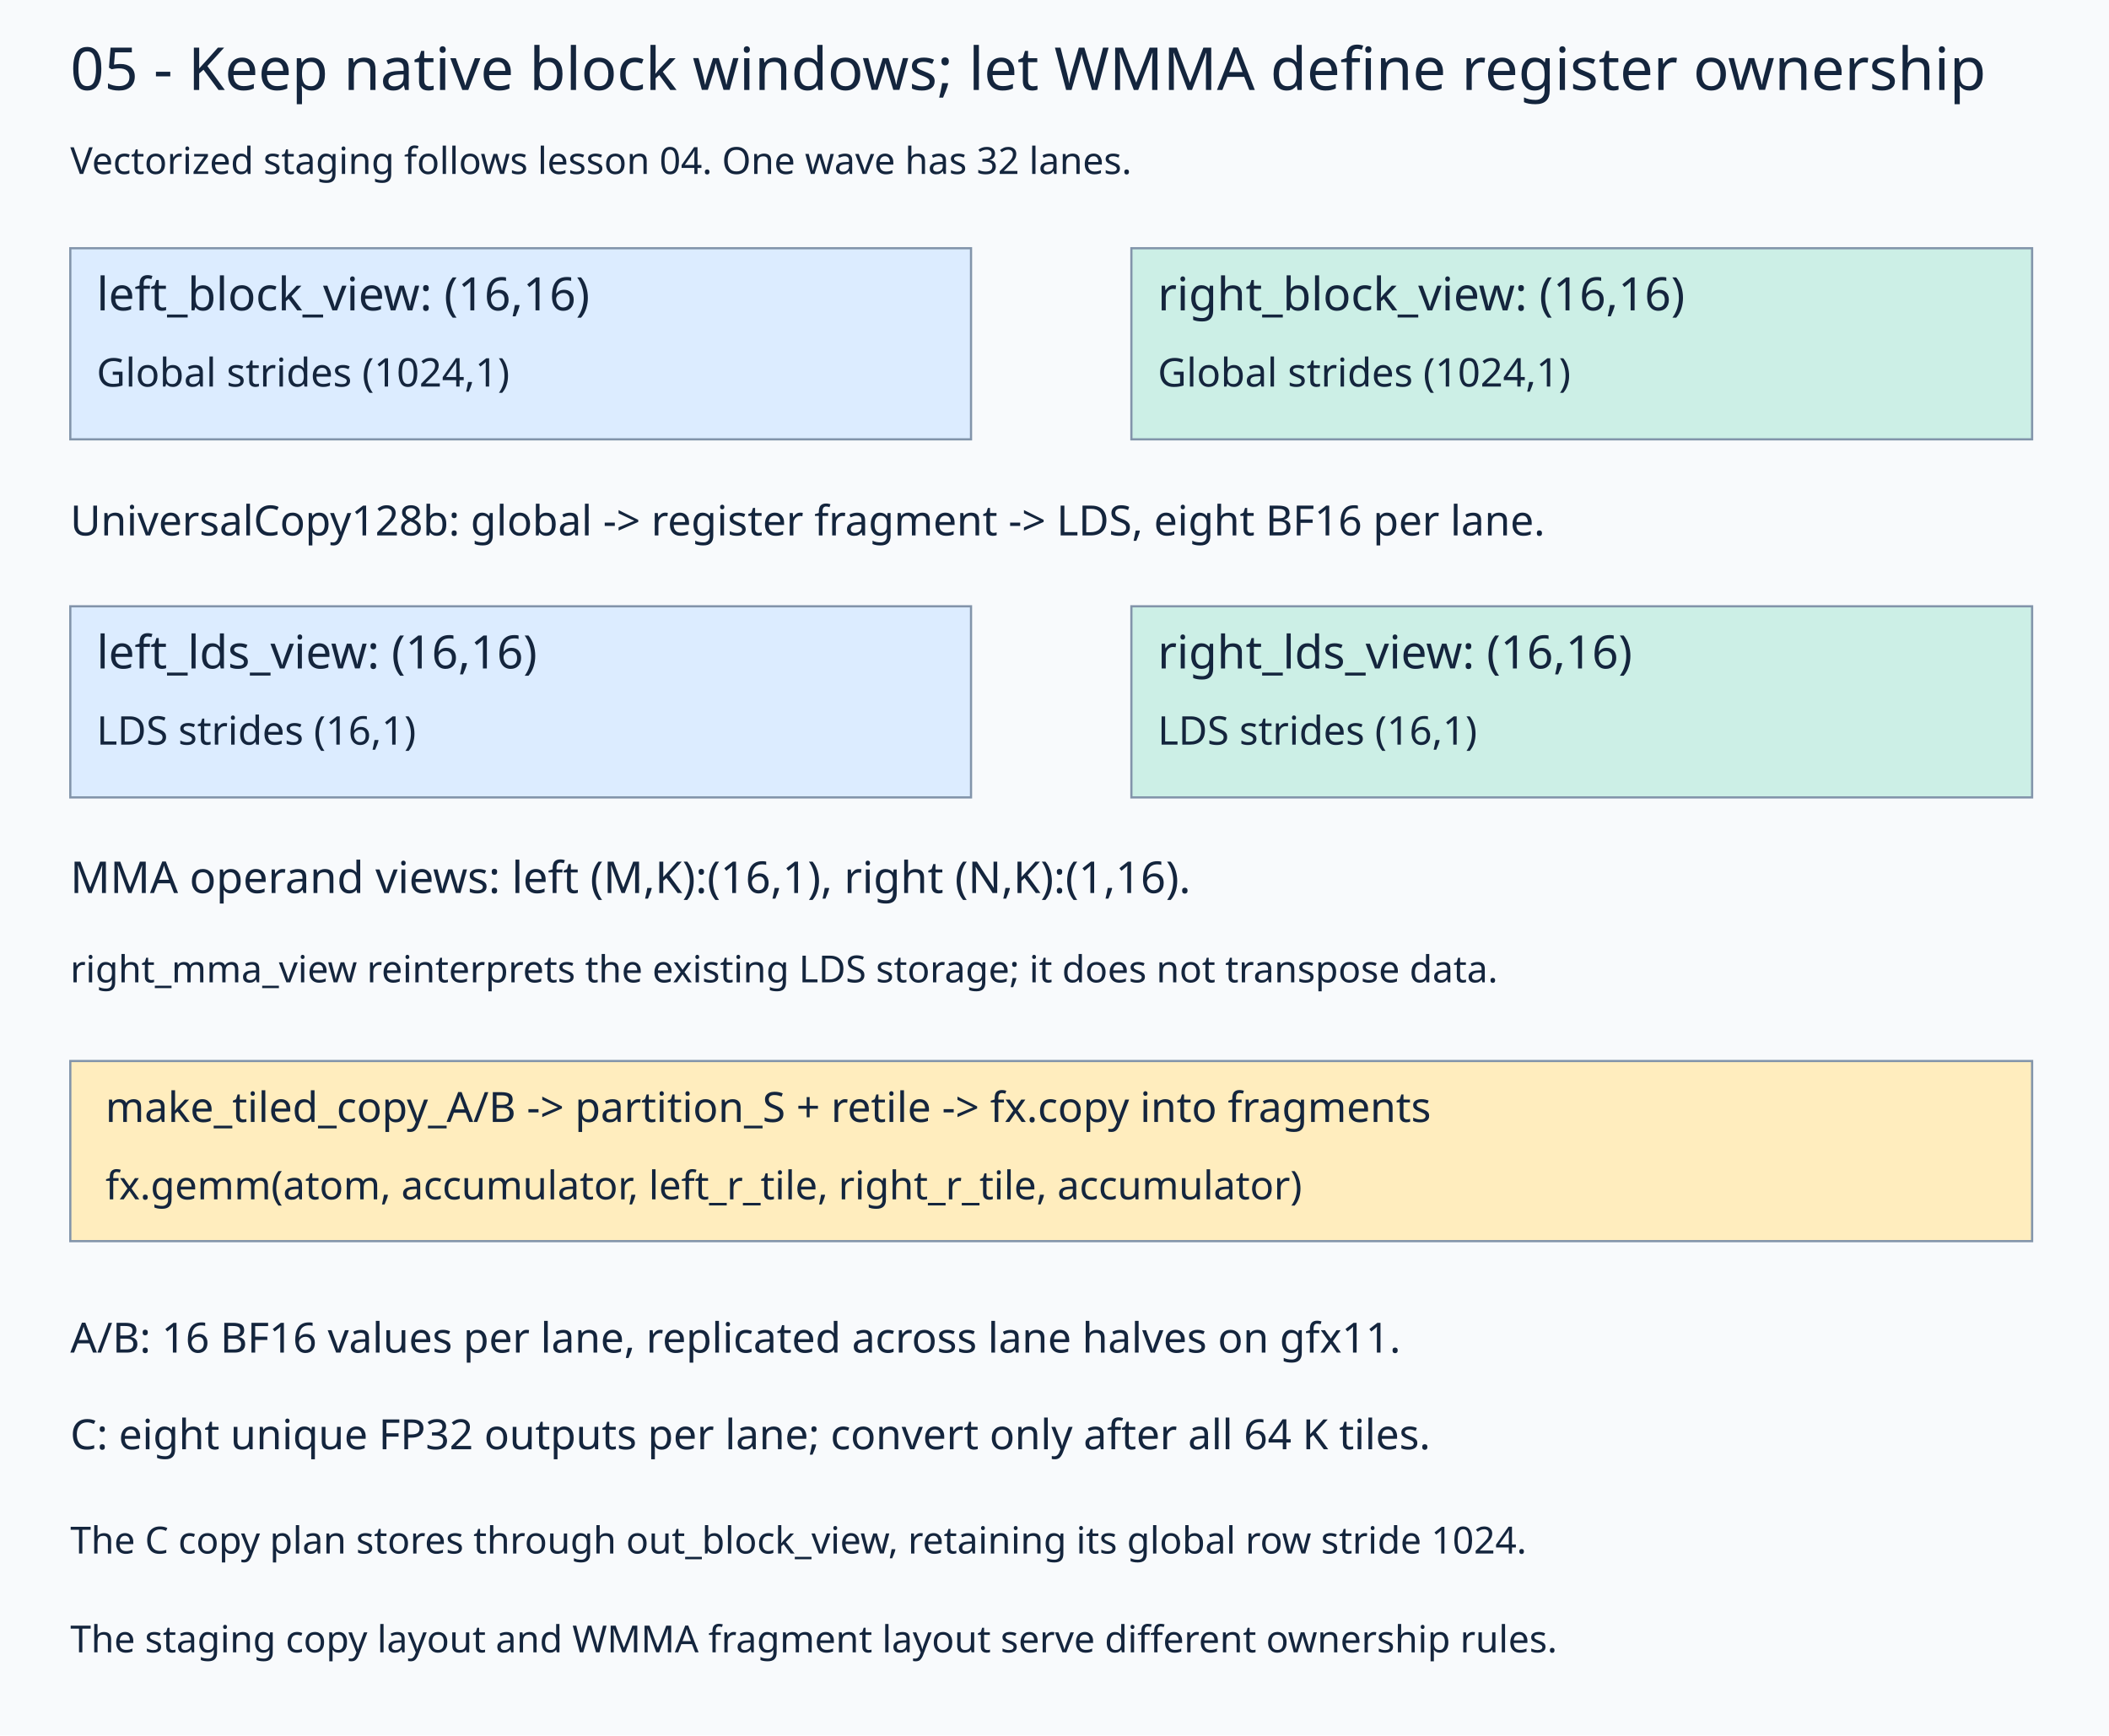
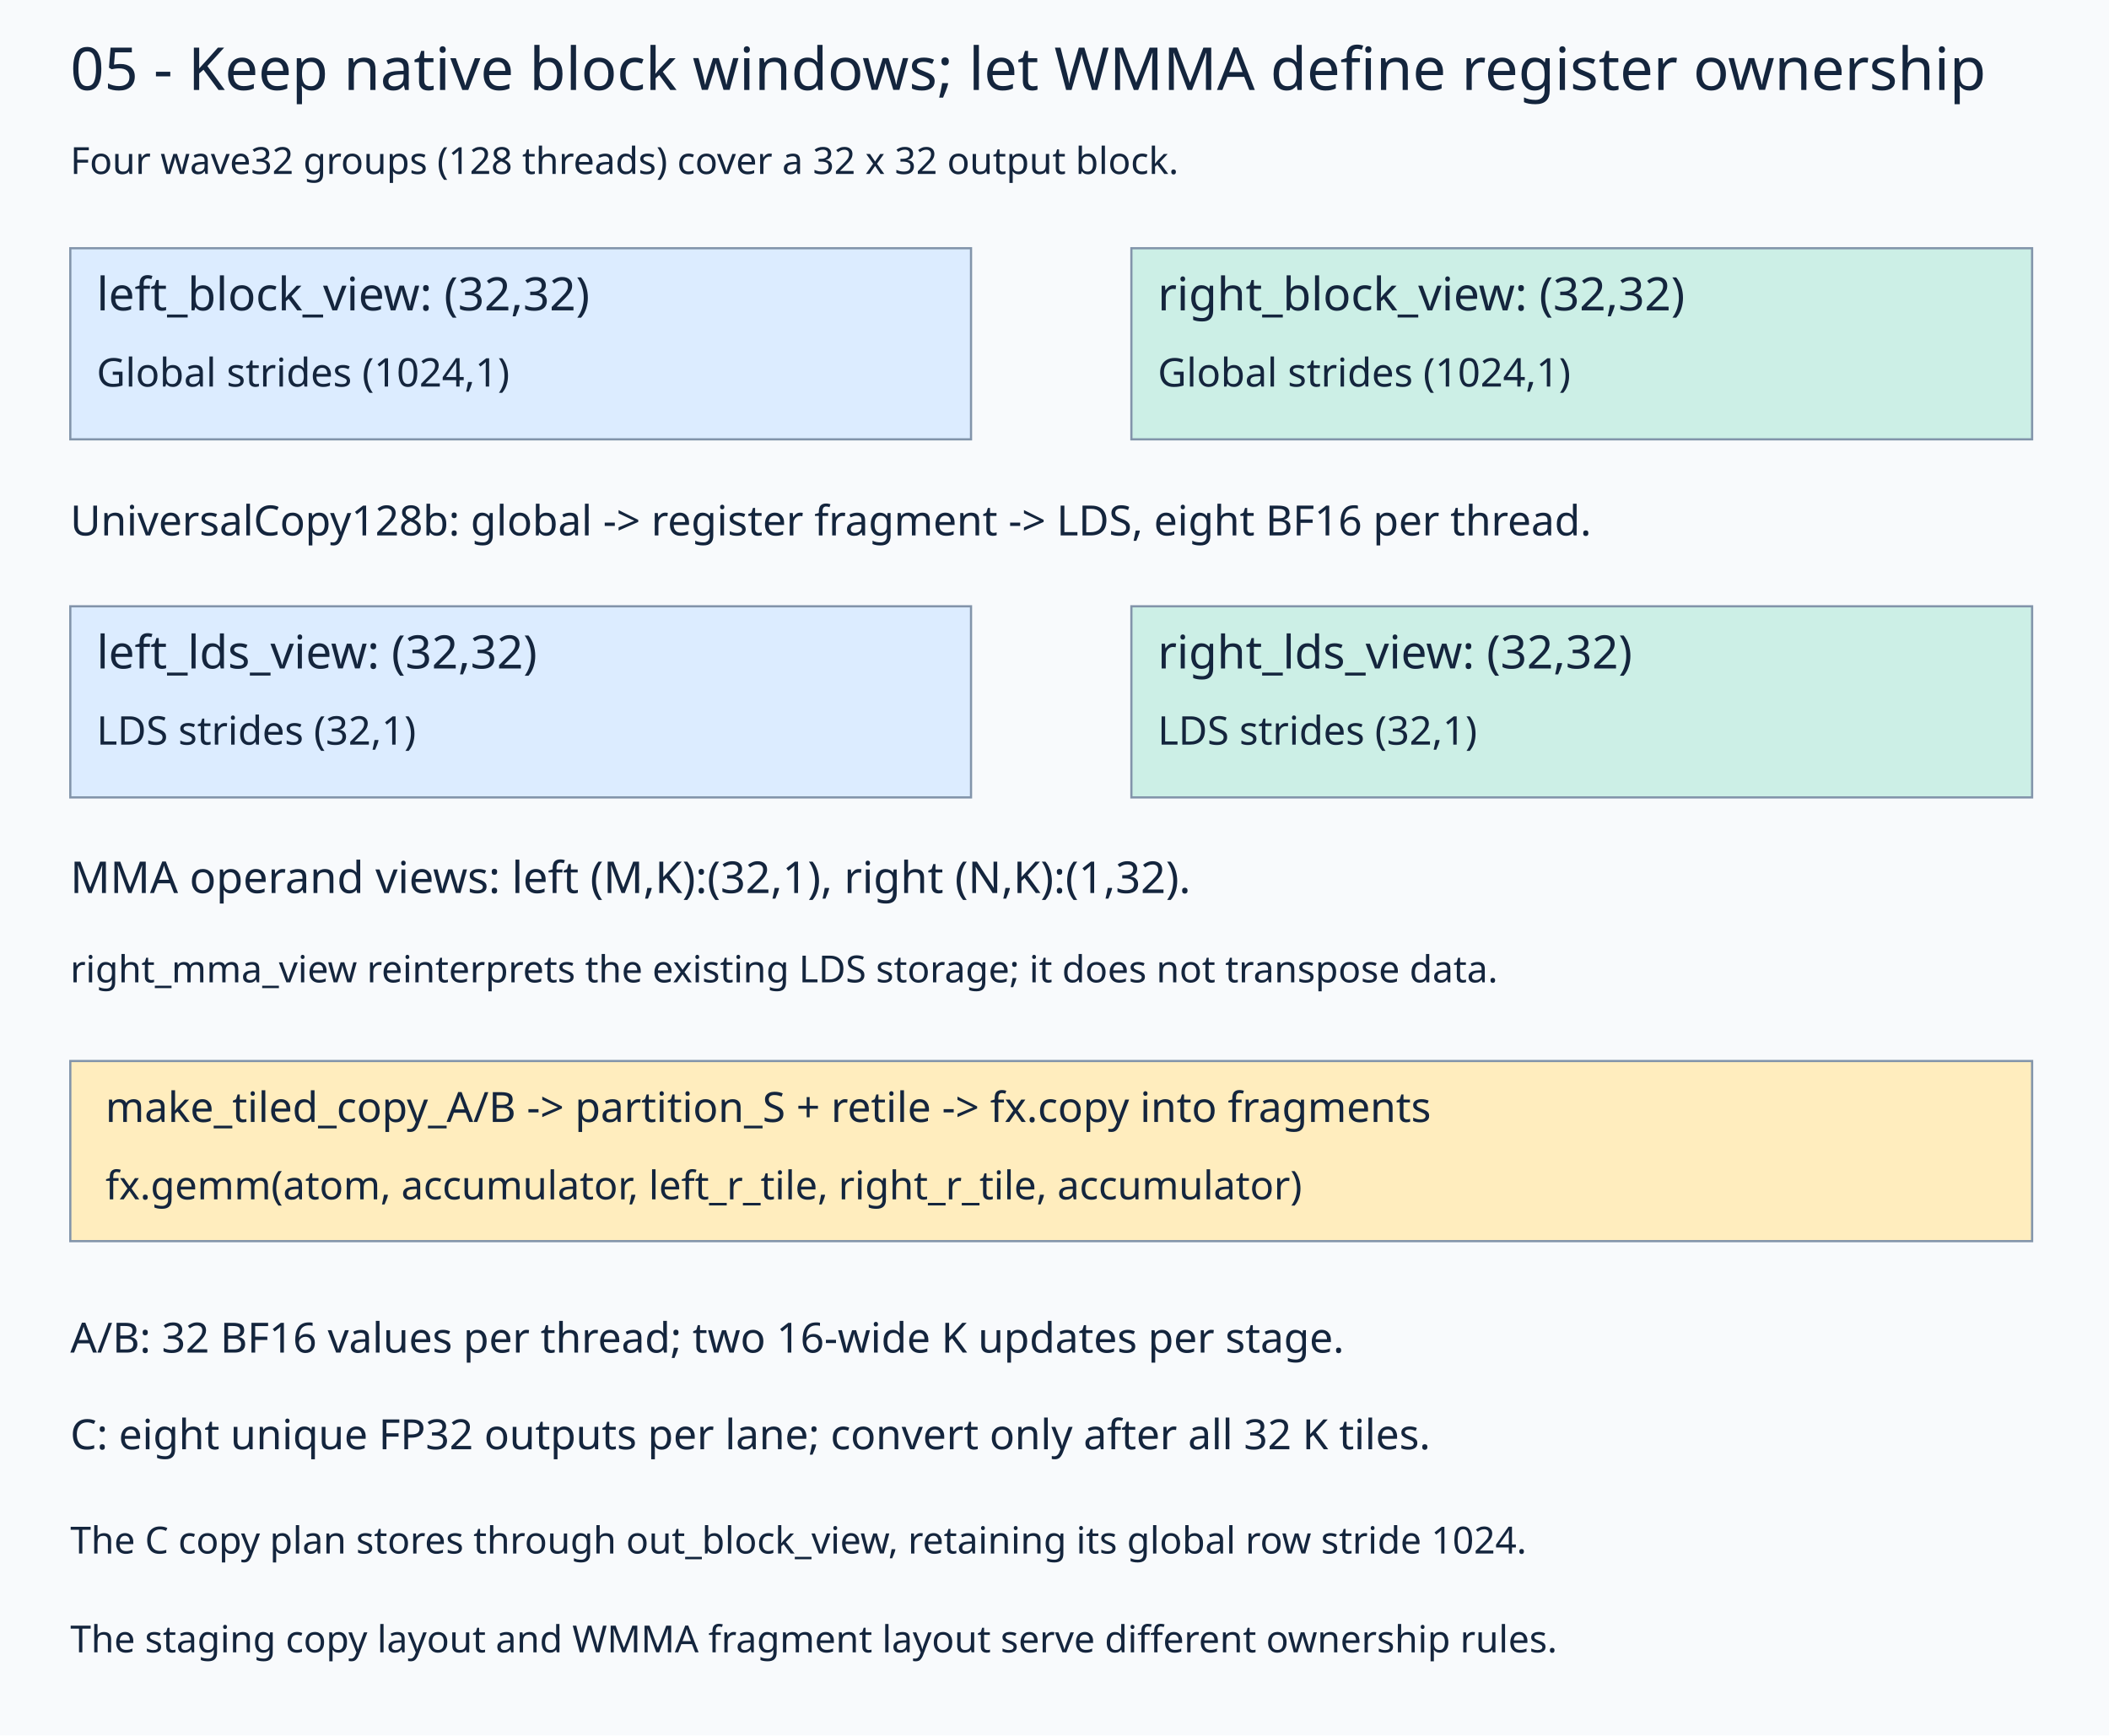
<svg xmlns="http://www.w3.org/2000/svg" width="960" height="790" viewBox="0 0 960 790" role="img">
  <rect width="100%" height="100%" fill="#f8fafc" />
  <text x="32" y="20" dominant-baseline="text-before-edge" font-family="Noto Sans, sans-serif" font-size="27" fill="#14253d">05 - Keep native block windows; let WMMA define register ownership</text>
-   <text x="32" y="66" dominant-baseline="text-before-edge" font-family="Noto Sans, sans-serif" font-size="17" fill="#14253d">Vectorized staging follows lesson 04. One wave has 32 lanes.</text>
+   <text x="32" y="66" dominant-baseline="text-before-edge" font-family="Noto Sans, sans-serif" font-size="17" fill="#14253d">Four wave32 groups (128 threads) cover a 32 x 32 output block.</text>
  <rect x="32" y="113" width="410" height="87" fill="#dcecff" stroke="#8294aa" />
-   <text x="44" y="125" dominant-baseline="text-before-edge" font-family="Noto Sans, sans-serif" font-size="21" fill="#14253d">left_block_view: (16,16)</text>
+   <text x="44" y="125" dominant-baseline="text-before-edge" font-family="Noto Sans, sans-serif" font-size="21" fill="#14253d">left_block_view: (32,32)</text>
  <text x="44" y="162" dominant-baseline="text-before-edge" font-family="Noto Sans, sans-serif" font-size="18" fill="#14253d">Global strides (1024,1)</text>
  <rect x="515" y="113" width="410" height="87" fill="#ccefe6" stroke="#8294aa" />
-   <text x="527" y="125" dominant-baseline="text-before-edge" font-family="Noto Sans, sans-serif" font-size="21" fill="#14253d">right_block_view: (16,16)</text>
+   <text x="527" y="125" dominant-baseline="text-before-edge" font-family="Noto Sans, sans-serif" font-size="21" fill="#14253d">right_block_view: (32,32)</text>
  <text x="527" y="162" dominant-baseline="text-before-edge" font-family="Noto Sans, sans-serif" font-size="18" fill="#14253d">Global strides (1024,1)</text>
-   <text x="32" y="229" dominant-baseline="text-before-edge" font-family="Noto Sans, sans-serif" font-size="19" fill="#14253d">UniversalCopy128b: global -&gt; register fragment -&gt; LDS, eight BF16 per lane.</text>
+   <text x="32" y="229" dominant-baseline="text-before-edge" font-family="Noto Sans, sans-serif" font-size="19" fill="#14253d">UniversalCopy128b: global -&gt; register fragment -&gt; LDS, eight BF16 per thread.</text>
  <rect x="32" y="276" width="410" height="87" fill="#dcecff" stroke="#8294aa" />
-   <text x="44" y="288" dominant-baseline="text-before-edge" font-family="Noto Sans, sans-serif" font-size="21" fill="#14253d">left_lds_view: (16,16)</text>
-   <text x="44" y="325" dominant-baseline="text-before-edge" font-family="Noto Sans, sans-serif" font-size="18" fill="#14253d">LDS strides (16,1)</text>
+   <text x="44" y="288" dominant-baseline="text-before-edge" font-family="Noto Sans, sans-serif" font-size="21" fill="#14253d">left_lds_view: (32,32)</text>
+   <text x="44" y="325" dominant-baseline="text-before-edge" font-family="Noto Sans, sans-serif" font-size="18" fill="#14253d">LDS strides (32,1)</text>
  <rect x="515" y="276" width="410" height="87" fill="#ccefe6" stroke="#8294aa" />
-   <text x="527" y="288" dominant-baseline="text-before-edge" font-family="Noto Sans, sans-serif" font-size="21" fill="#14253d">right_lds_view: (16,16)</text>
-   <text x="527" y="325" dominant-baseline="text-before-edge" font-family="Noto Sans, sans-serif" font-size="18" fill="#14253d">LDS strides (16,1)</text>
-   <text x="32" y="391" dominant-baseline="text-before-edge" font-family="Noto Sans, sans-serif" font-size="20" fill="#14253d">MMA operand views: left (M,K):(16,1), right (N,K):(1,16).</text>
+   <text x="527" y="288" dominant-baseline="text-before-edge" font-family="Noto Sans, sans-serif" font-size="21" fill="#14253d">right_lds_view: (32,32)</text>
+   <text x="527" y="325" dominant-baseline="text-before-edge" font-family="Noto Sans, sans-serif" font-size="18" fill="#14253d">LDS strides (32,1)</text>
+   <text x="32" y="391" dominant-baseline="text-before-edge" font-family="Noto Sans, sans-serif" font-size="20" fill="#14253d">MMA operand views: left (M,K):(32,1), right (N,K):(1,32).</text>
  <text x="32" y="434" dominant-baseline="text-before-edge" font-family="Noto Sans, sans-serif" font-size="17" fill="#14253d">right_mma_view reinterprets the existing LDS storage; it does not transpose data.</text>
  <rect x="32" y="483" width="893" height="82" fill="#ffedbe" stroke="#8294aa" />
  <text x="48" y="496" dominant-baseline="text-before-edge" font-family="Noto Sans, sans-serif" font-size="19" fill="#14253d">make_tiled_copy_A/B -&gt; partition_S + retile -&gt; fx.copy into fragments</text>
  <text x="48" y="532" dominant-baseline="text-before-edge" font-family="Noto Sans, sans-serif" font-size="18" fill="#14253d">fx.gemm(atom, accumulator, left_r_tile, right_r_tile, accumulator)</text>
-   <text x="32" y="601" dominant-baseline="text-before-edge" font-family="Noto Sans, sans-serif" font-size="19" fill="#14253d">A/B: 16 BF16 values per lane, replicated across lane halves on gfx11.</text>
-   <text x="32" y="645" dominant-baseline="text-before-edge" font-family="Noto Sans, sans-serif" font-size="19" fill="#14253d">C: eight unique FP32 outputs per lane; convert only after all 64 K tiles.</text>
+   <text x="32" y="601" dominant-baseline="text-before-edge" font-family="Noto Sans, sans-serif" font-size="19" fill="#14253d">A/B: 32 BF16 values per thread; two 16-wide K updates per stage.</text>
+   <text x="32" y="645" dominant-baseline="text-before-edge" font-family="Noto Sans, sans-serif" font-size="19" fill="#14253d">C: eight unique FP32 outputs per lane; convert only after all 32 K tiles.</text>
  <text x="32" y="694" dominant-baseline="text-before-edge" font-family="Noto Sans, sans-serif" font-size="17" fill="#14253d">The C copy plan stores through out_block_view, retaining its global row stride 1024.</text>
  <text x="32" y="739" dominant-baseline="text-before-edge" font-family="Noto Sans, sans-serif" font-size="17" fill="#14253d">The staging copy layout and WMMA fragment layout serve different ownership rules.</text>
</svg>
